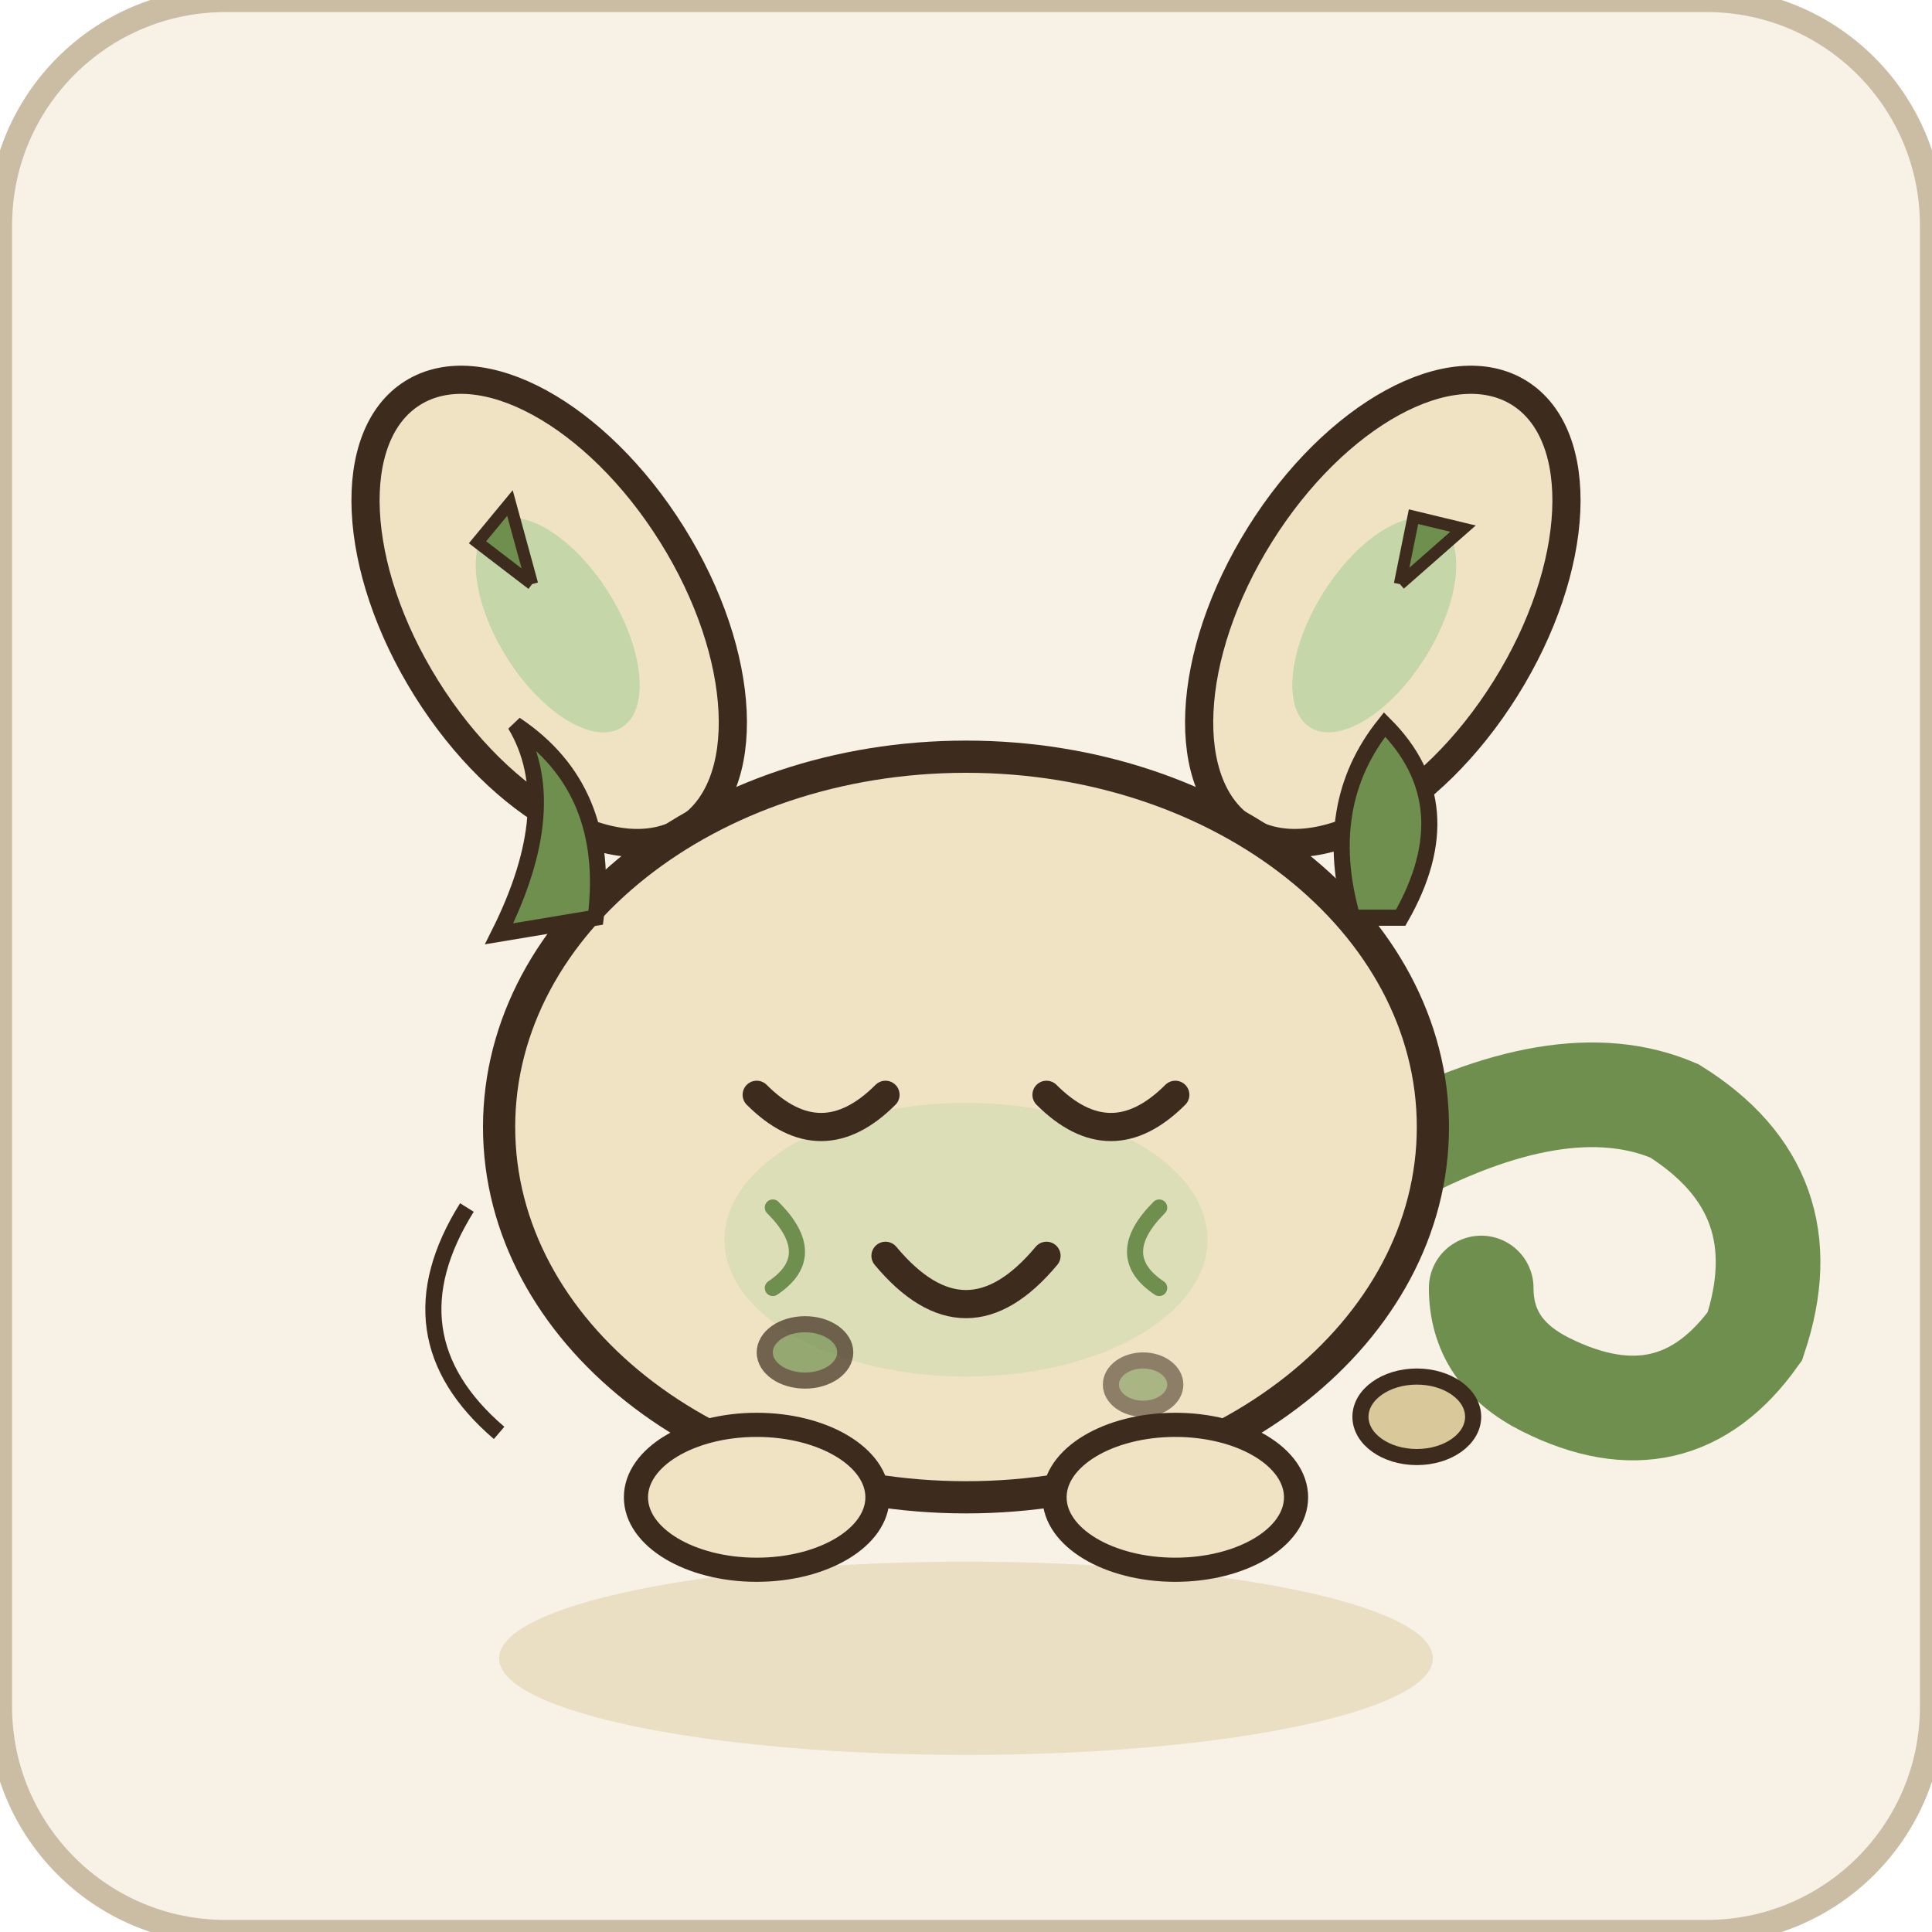
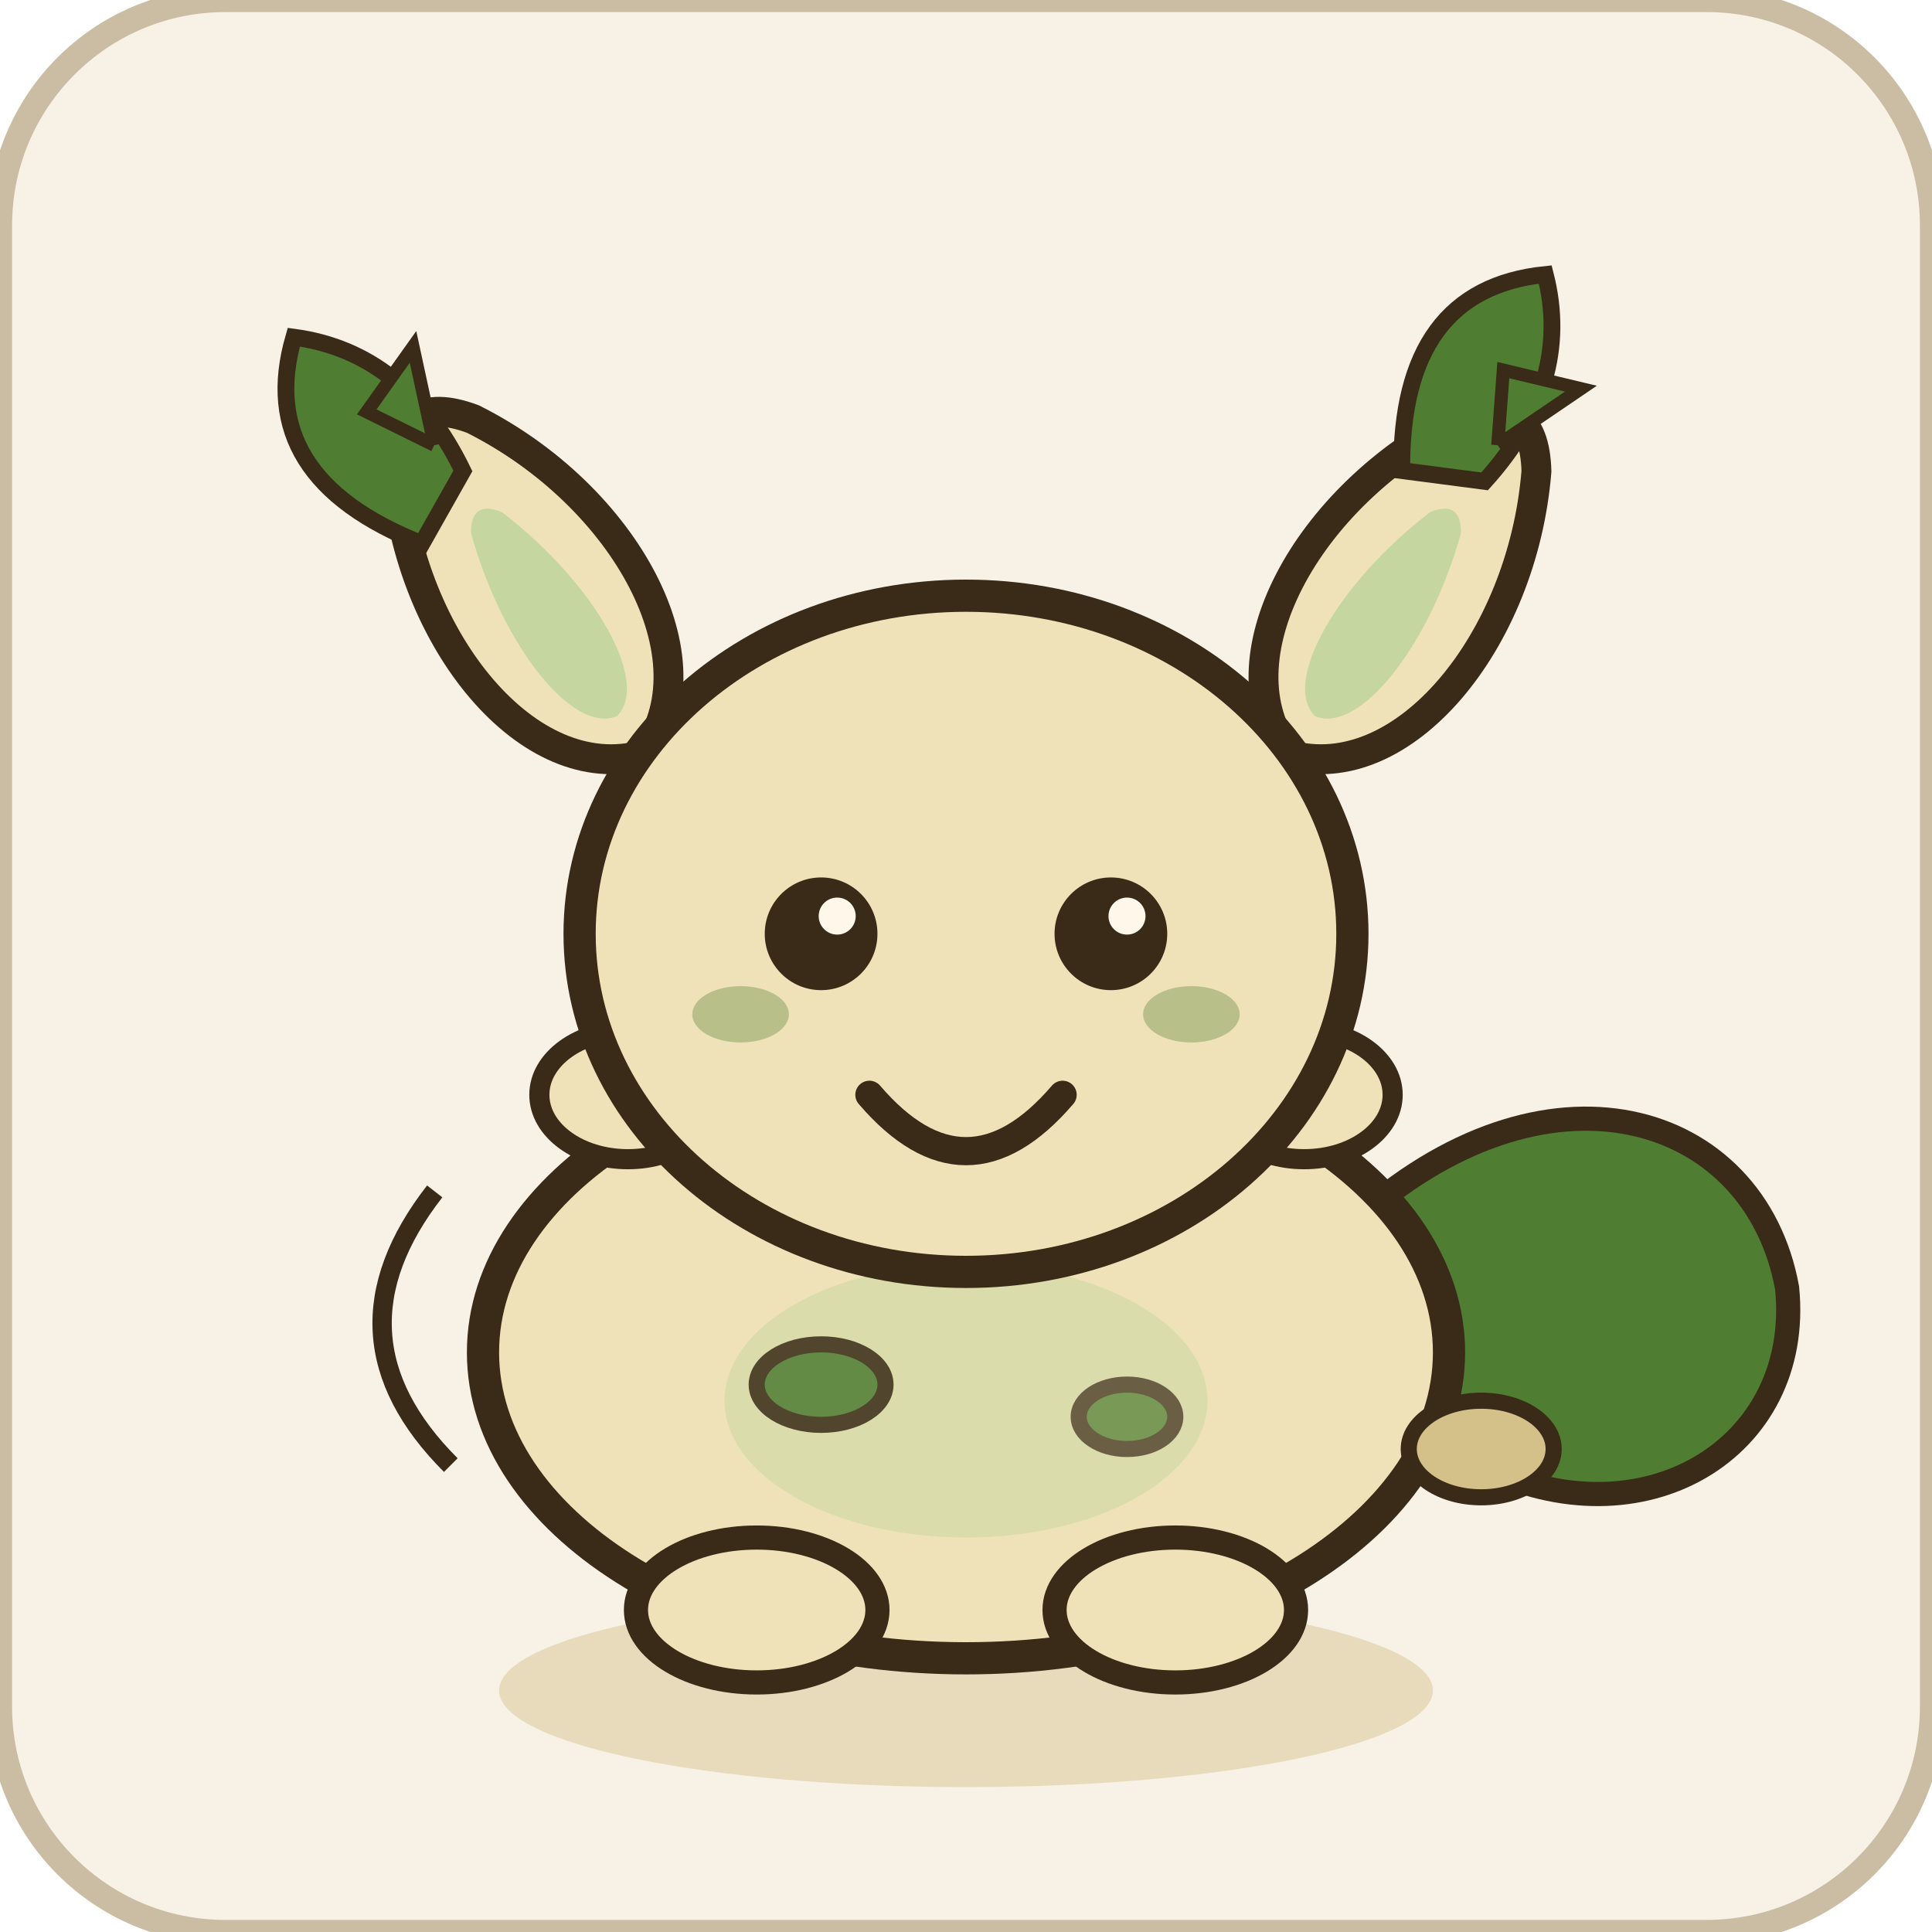
<svg xmlns="http://www.w3.org/2000/svg" viewBox="0 0 240 240" width="240" height="240" role="img" data-gitty-class="earth" data-gitty-stage="mature" data-gitty-behavior="idle" data-gitty-face="happy">
-   <style> .gitty-idle { animation: gitty-bob 2.6s ease-in-out infinite; } .gitty-playing { animation: gitty-play 0.7s ease-in-out infinite; } .gitty-eating { animation: gitty-nibble 0.55s ease-in-out infinite; } .gitty-resting { animation: gitty-bob 4s ease-in-out infinite; } .gitty-sleepy { animation: gitty-bob 3.4s ease-in-out infinite; } .gitty-sleeping, .gitty-hibernating { animation: gitty-breathe 4.8s ease-in-out infinite; } .gitty-playing .gitty-tail { animation: gitty-wag 0.8s ease-in-out infinite; } .gitty-idle .gitty-ear, .gitty-playing .gitty-ear { animation: gitty-ear 2.8s ease-in-out infinite; } .gitty-bubble { animation: gitty-rise 3s ease-in-out infinite; } .gitty-flame { animation: gitty-flicker 0.9s ease-in-out infinite; } .gitty-spark { animation: gitty-flicker 1.2s ease-in-out infinite; } .gitty-psy { animation: gitty-float 2.8s ease-in-out infinite; } .gitty-zzz { animation: gitty-fade 2.2s ease-in-out infinite; } .gitty-orbit { animation: gitty-spin 6s linear infinite; } @keyframes gitty-bob { 0%, 100% { transform: translateY(0); } 50% { transform: translateY(-4px); } } @keyframes gitty-play { 0%, 100% { transform: translateY(0) rotate(0deg); } 30% { transform: translateY(-6px) rotate(-5deg); } 70% { transform: translateY(-2px) rotate(5deg); } } @keyframes gitty-nibble { 0%, 100% { transform: translateY(0); } 50% { transform: translateY(2px); } } @keyframes gitty-breathe { 0%, 100% { transform: scale(1); } 50% { transform: scale(1.018); } } @keyframes gitty-wag { 0%, 100% { transform: rotate(0deg); } 50% { transform: rotate(16deg); } } @keyframes gitty-ear { 0%, 78%, 100% { transform: rotate(0deg); } 88% { transform: rotate(-9deg); } } @keyframes gitty-rise { 0%, 100% { opacity: 0.35; transform: translateY(0); } 50% { opacity: 0.9; transform: translateY(-8px); } } @keyframes gitty-flicker { 0%, 100% { opacity: 0.65; } 50% { opacity: 1; } } @keyframes gitty-float { 0%, 100% { transform: translateY(0); } 50% { transform: translateY(-6px); } } @keyframes gitty-fade { 0%, 100% { opacity: 0.25; } 50% { opacity: 0.8; } } @keyframes gitty-spin { to { transform: rotate(360deg); } } @media (max-width: 96px) { .gitty-detail { display: none; } } @media (prefers-reduced-motion: reduce) { .gitty-idle, .gitty-playing, .gitty-eating, .gitty-resting, .gitty-sleepy, .gitty-sleeping, .gitty-hibernating, .gitty-bubble, .gitty-flame, .gitty-spark, .gitty-psy, .gitty-zzz, .gitty-orbit, .gitty-playing .gitty-tail, .gitty-idle .gitty-ear, .gitty-playing .gitty-ear { animation: none; } } </style>
+   <style> .gitty-idle { animation: gitty-bob 2.6s ease-in-out infinite; } .gitty-playing { animation: gitty-play 0.7s ease-in-out infinite; } .gitty-eating { animation: gitty-nibble 0.55s ease-in-out infinite; } .gitty-resting { animation: gitty-bob 4s ease-in-out infinite; } .gitty-sleepy { animation: gitty-bob 3.4s ease-in-out infinite; } .gitty-sleeping, .gitty-hibernating { animation: gitty-breathe 4.8s ease-in-out infinite; } .gitty-playing .gitty-tail { animation: gitty-wag 0.8s ease-in-out infinite; } .gitty-idle .gitty-ear, .gitty-playing .gitty-ear { animation: gitty-ear 2.8s ease-in-out infinite; } .gitty-bubble { animation: gitty-rise 3s ease-in-out infinite; } .gitty-flame { animation: gitty-flicker 0.9s ease-in-out infinite; } .gitty-spark { animation: gitty-flicker 1.2s ease-in-out infinite; } .gitty-psy { animation: gitty-float 2.8s ease-in-out infinite; } .gitty-zzz { animation: gitty-fade 2.2s ease-in-out infinite; } .gitty-orbit { animation: gitty-spin 6s linear infinite; } .gitty-shadow-idle { animation: gitty-shadow-bob 2.6s ease-in-out infinite; } .gitty-shadow-playing { animation: gitty-shadow-play 0.7s ease-in-out infinite; } .gitty-shadow-eating { animation: gitty-shadow-nibble 0.55s ease-in-out infinite; } .gitty-shadow-resting { animation: gitty-shadow-bob 4s ease-in-out infinite; } .gitty-shadow-sleepy { animation: gitty-shadow-bob 3.4s ease-in-out infinite; } .gitty-shadow-sleeping, .gitty-shadow-hibernating { animation: gitty-shadow-breathe 4.8s ease-in-out infinite; } @keyframes gitty-bob { 0%, 100% { transform: translateY(0); } 50% { transform: translateY(-4px); } } @keyframes gitty-play { 0%, 100% { transform: translateY(0) rotate(0deg); } 30% { transform: translateY(-6px) rotate(-5deg); } 70% { transform: translateY(-2px) rotate(5deg); } } @keyframes gitty-nibble { 0%, 100% { transform: translateY(0); } 50% { transform: translateY(2px); } } @keyframes gitty-breathe { 0%, 100% { transform: scale(1); } 50% { transform: scale(1.018); } } @keyframes gitty-wag { 0%, 100% { transform: rotate(0deg); } 50% { transform: rotate(16deg); } } @keyframes gitty-ear { 0%, 78%, 100% { transform: rotate(0deg); } 88% { transform: rotate(-9deg); } } @keyframes gitty-rise { 0%, 100% { opacity: 0.35; transform: translateY(0); } 50% { opacity: 0.9; transform: translateY(-8px); } } @keyframes gitty-flicker { 0%, 100% { opacity: 0.65; } 50% { opacity: 1; } } @keyframes gitty-float { 0%, 100% { transform: translateY(0); } 50% { transform: translateY(-6px); } } @keyframes gitty-fade { 0%, 100% { opacity: 0.25; } 50% { opacity: 0.8; } } @keyframes gitty-spin { to { transform: rotate(360deg); } } @keyframes gitty-shadow-bob { 0%, 100% { transform: scale(1); } 50% { transform: scale(0.72); } } @keyframes gitty-shadow-play { 0%, 100% { transform: scale(1); } 30% { transform: scale(0.58); } 70% { transform: scale(0.82); } } @keyframes gitty-shadow-nibble { 0%, 100% { transform: scale(1); } 50% { transform: scale(1.12); } } @keyframes gitty-shadow-breathe { 0%, 100% { transform: scale(1); } 50% { transform: scale(1.05); } } @media (max-width: 96px) { .gitty-detail { display: none; } } @media (prefers-reduced-motion: reduce) { .gitty-idle, .gitty-playing, .gitty-eating, .gitty-resting, .gitty-sleepy, .gitty-sleeping, .gitty-hibernating, .gitty-bubble, .gitty-flame, .gitty-spark, .gitty-psy, .gitty-zzz, .gitty-orbit, .gitty-playing .gitty-tail, .gitty-idle .gitty-ear, .gitty-playing .gitty-ear, .gitty-shadow-idle, .gitty-shadow-playing, .gitty-shadow-eating, .gitty-shadow-resting, .gitty-shadow-sleepy, .gitty-shadow-sleeping, .gitty-shadow-hibernating { animation: none; } } </style>
  <rect width="240" height="240" rx="28" fill="#f7f1e6" stroke="#cbbda3" stroke-width="3" />
  <g transform="translate(120 150) scale(1) translate(-120 -150)">
+     <g transform="translate(120 210)">
+       <g class="gitty-shadow gitty-shadow-idle">
+         <ellipse cx="0" cy="0" rx="58" ry="12" fill="#d4c089" opacity="0.45" />
+       </g>
+     </g>
    <g class="gitty-idle">
      <g data-gitty-body="mature">
-         <ellipse cx="120" cy="206" rx="58" ry="12" fill="#d9c89a" opacity="0.45" />
-         <g transform="translate(172 144)">
+         <g transform="translate(168 142)">
          <g class="gitty-tail">
-             <path d="M0 0 q22 -12 36 -6 q16 10 10 28 q-10 14 -26 6 q-8 -4 -8 -12" fill="none" stroke="#6f8f4e" stroke-width="13" stroke-linecap="round" />
+             <path d="M0 10 C24 -12 50 -4 54 18 C56 38 36 50 16 40 C4 34 10 18 0 16Z" fill="#4f7d32" stroke="#3a2a18" stroke-width="3" />
          </g>
        </g>
-         <g transform="translate(82 98) rotate(-32)">
+         <g transform="translate(76 88) rotate(-34) scale(1.16)">
          <g class="gitty-ear">
-             <ellipse cx="0" cy="-26" rx="18" ry="32" fill="#efe3c4" stroke="#3d2c1e" stroke-width="3.5" />
-             <ellipse cx="0" cy="-24" rx="7.5" ry="15" fill="#c5d6a8" />
-             <path d="M0 -30 l3 -10 -6 2 3 8" fill="#6f8f4e" stroke="#3d2c1e" stroke-width="1.5" />
+             <path d="M0 6 C-12 2 -14 -18 -5 -34 Q0 -41 5 -34 C14 -18 12 2 0 6Z" fill="#f0e2b8" stroke="#3a2a18" stroke-width="3.2" />
+             <path d="M0 1 C-5 0 -6 -12 -2 -24 Q0 -27 2 -24 C6 -12 5 0 0 1Z" fill="#c5d6a0" />
+             <path d="M-7 -26 q-11 -16 1 -26 q9 8 7 22z" fill="#4f7d32" stroke="#3a2a18" stroke-width="1.8" />
+             <path d="M0 -34 l4 -10 -8 3 4 7" fill="#4f7d32" stroke="#3a2a18" stroke-width="1.4" />
          </g>
        </g>
-         <g transform="translate(158 98) rotate(32)">
+         <g transform="translate(164 88) rotate(34) scale(1.16)">
          <g class="gitty-ear">
-             <ellipse cx="0" cy="-26" rx="18" ry="32" fill="#efe3c4" stroke="#3d2c1e" stroke-width="3.5" />
-             <ellipse cx="0" cy="-24" rx="7.5" ry="15" fill="#c5d6a8" />
-             <path d="M0 -30 l3 -10 -6 2 3 8" fill="#6f8f4e" stroke="#3d2c1e" stroke-width="1.5" />
+             <path d="M0 6 C-12 2 -14 -18 -5 -34 Q0 -41 5 -34 C14 -18 12 2 0 6Z" fill="#f0e2b8" stroke="#3a2a18" stroke-width="3.2" />
+             <path d="M0 1 C-5 0 -6 -12 -2 -24 Q0 -27 2 -24 C6 -12 5 0 0 1Z" fill="#c5d6a0" />
+             <path d="M-7 -26 q-11 -16 1 -26 q9 8 7 22z" fill="#4f7d32" stroke="#3a2a18" stroke-width="1.8" />
+             <path d="M0 -34 l4 -10 -8 3 4 7" fill="#4f7d32" stroke="#3a2a18" stroke-width="1.4" />
          </g>
        </g>
-         <ellipse cx="120" cy="140" rx="58" ry="46" fill="#efe3c4" stroke="#3d2c1e" stroke-width="4" />
-         <ellipse cx="120" cy="154" rx="30" ry="17" fill="#c5d6a8" opacity="0.45" />
-         <path class="gitty-detail" d="M96 150 q6 6 0 10" fill="none" stroke="#6f8f4e" stroke-width="2" stroke-linecap="round" />
-         <path class="gitty-detail" d="M144 150 q-6 6 0 10" fill="none" stroke="#6f8f4e" stroke-width="2" stroke-linecap="round" />
-         <ellipse cx="94" cy="186" rx="15" ry="9" fill="#efe3c4" stroke="#3d2c1e" stroke-width="3" />
-         <ellipse cx="146" cy="186" rx="15" ry="9" fill="#efe3c4" stroke="#3d2c1e" stroke-width="3" />
+         <ellipse cx="120" cy="168" rx="60" ry="38" fill="#f0e2b8" stroke="#3a2a18" stroke-width="4" />
+         <ellipse cx="120" cy="174" rx="30" ry="17" fill="#c5d6a0" opacity="0.5" />
+         <ellipse cx="94" cy="200" rx="15" ry="9" fill="#f0e2b8" stroke="#3a2a18" stroke-width="3" />
+         <ellipse cx="146" cy="200" rx="15" ry="9" fill="#f0e2b8" stroke="#3a2a18" stroke-width="3" />
+         <ellipse cx="78" cy="136" rx="11" ry="8" fill="#f0e2b8" stroke="#3a2a18" stroke-width="2.5" />
+         <ellipse cx="162" cy="136" rx="11" ry="8" fill="#f0e2b8" stroke="#3a2a18" stroke-width="2.5" />
+         <ellipse cx="120" cy="116" rx="48" ry="42" fill="#f0e2b8" stroke="#3a2a18" stroke-width="4" />
      </g>
-       <g class="gitty-earth" fill="#6f8f4e" stroke="#3d2c1e" stroke-width="2">
-         <path d="M62 116 q8 -16 2 -26 q12 8 10 24z" />
-         <path d="M168 114 q-4 -14 4 -24 q10 10 2 24z" />
-         <ellipse class="gitty-detail" cx="100" cy="168" rx="5" ry="3.5" opacity="0.7" />
-         <ellipse class="gitty-detail" cx="142" cy="172" rx="4" ry="3" opacity="0.55" />
+       <g class="gitty-earth" fill="#4f7d32" stroke="#3a2a18" stroke-width="2">
+         <ellipse class="gitty-detail" cx="102" cy="172" rx="8" ry="5" opacity="0.85" />
+         <ellipse class="gitty-detail" cx="140" cy="176" rx="6" ry="4" opacity="0.7" />
      </g>
-       <path class="gitty-detail" d="M58 150 q-10 16 4 28" fill="none" stroke="#3d2c1e" stroke-width="2" />
-       <ellipse class="gitty-detail" cx="176" cy="176" rx="7" ry="5" fill="#d9c89a" stroke="#3d2c1e" stroke-width="2" />
-       <path d="M94 136 q8 8 16 0" fill="none" stroke="#3d2c1e" stroke-width="3.5" stroke-linecap="round" />
-       <path d="M130 136 q8 8 16 0" fill="none" stroke="#3d2c1e" stroke-width="3.5" stroke-linecap="round" />
-       <path d="M110 156 q10 12 20 0" fill="none" stroke="#3d2c1e" stroke-width="3.5" stroke-linecap="round" />
+       <path class="gitty-detail" d="M54 148 q-14 18 2 34" fill="none" stroke="#3a2a18" stroke-width="2.4" />
+       <ellipse class="gitty-detail" cx="184" cy="180" rx="9" ry="6" fill="#d4c089" stroke="#3a2a18" stroke-width="2" />
+       <circle cx="102" cy="116" r="7" fill="#3a2a18" />
+       <circle cx="138" cy="116" r="7" fill="#3a2a18" />
+       <circle cx="104" cy="113.8" r="2.3" fill="#fff7ea" />
+       <circle cx="140" cy="113.8" r="2.3" fill="#fff7ea" />
+       <ellipse cx="92" cy="126" rx="6" ry="3.5" fill="#4f7d32" opacity="0.35" />
+       <ellipse cx="148" cy="126" rx="6" ry="3.5" fill="#4f7d32" opacity="0.35" />
+       <path d="M108 136 q12 14 24 0" fill="none" stroke="#3a2a18" stroke-width="3.5" stroke-linecap="round" />
    </g>
  </g>
</svg>
